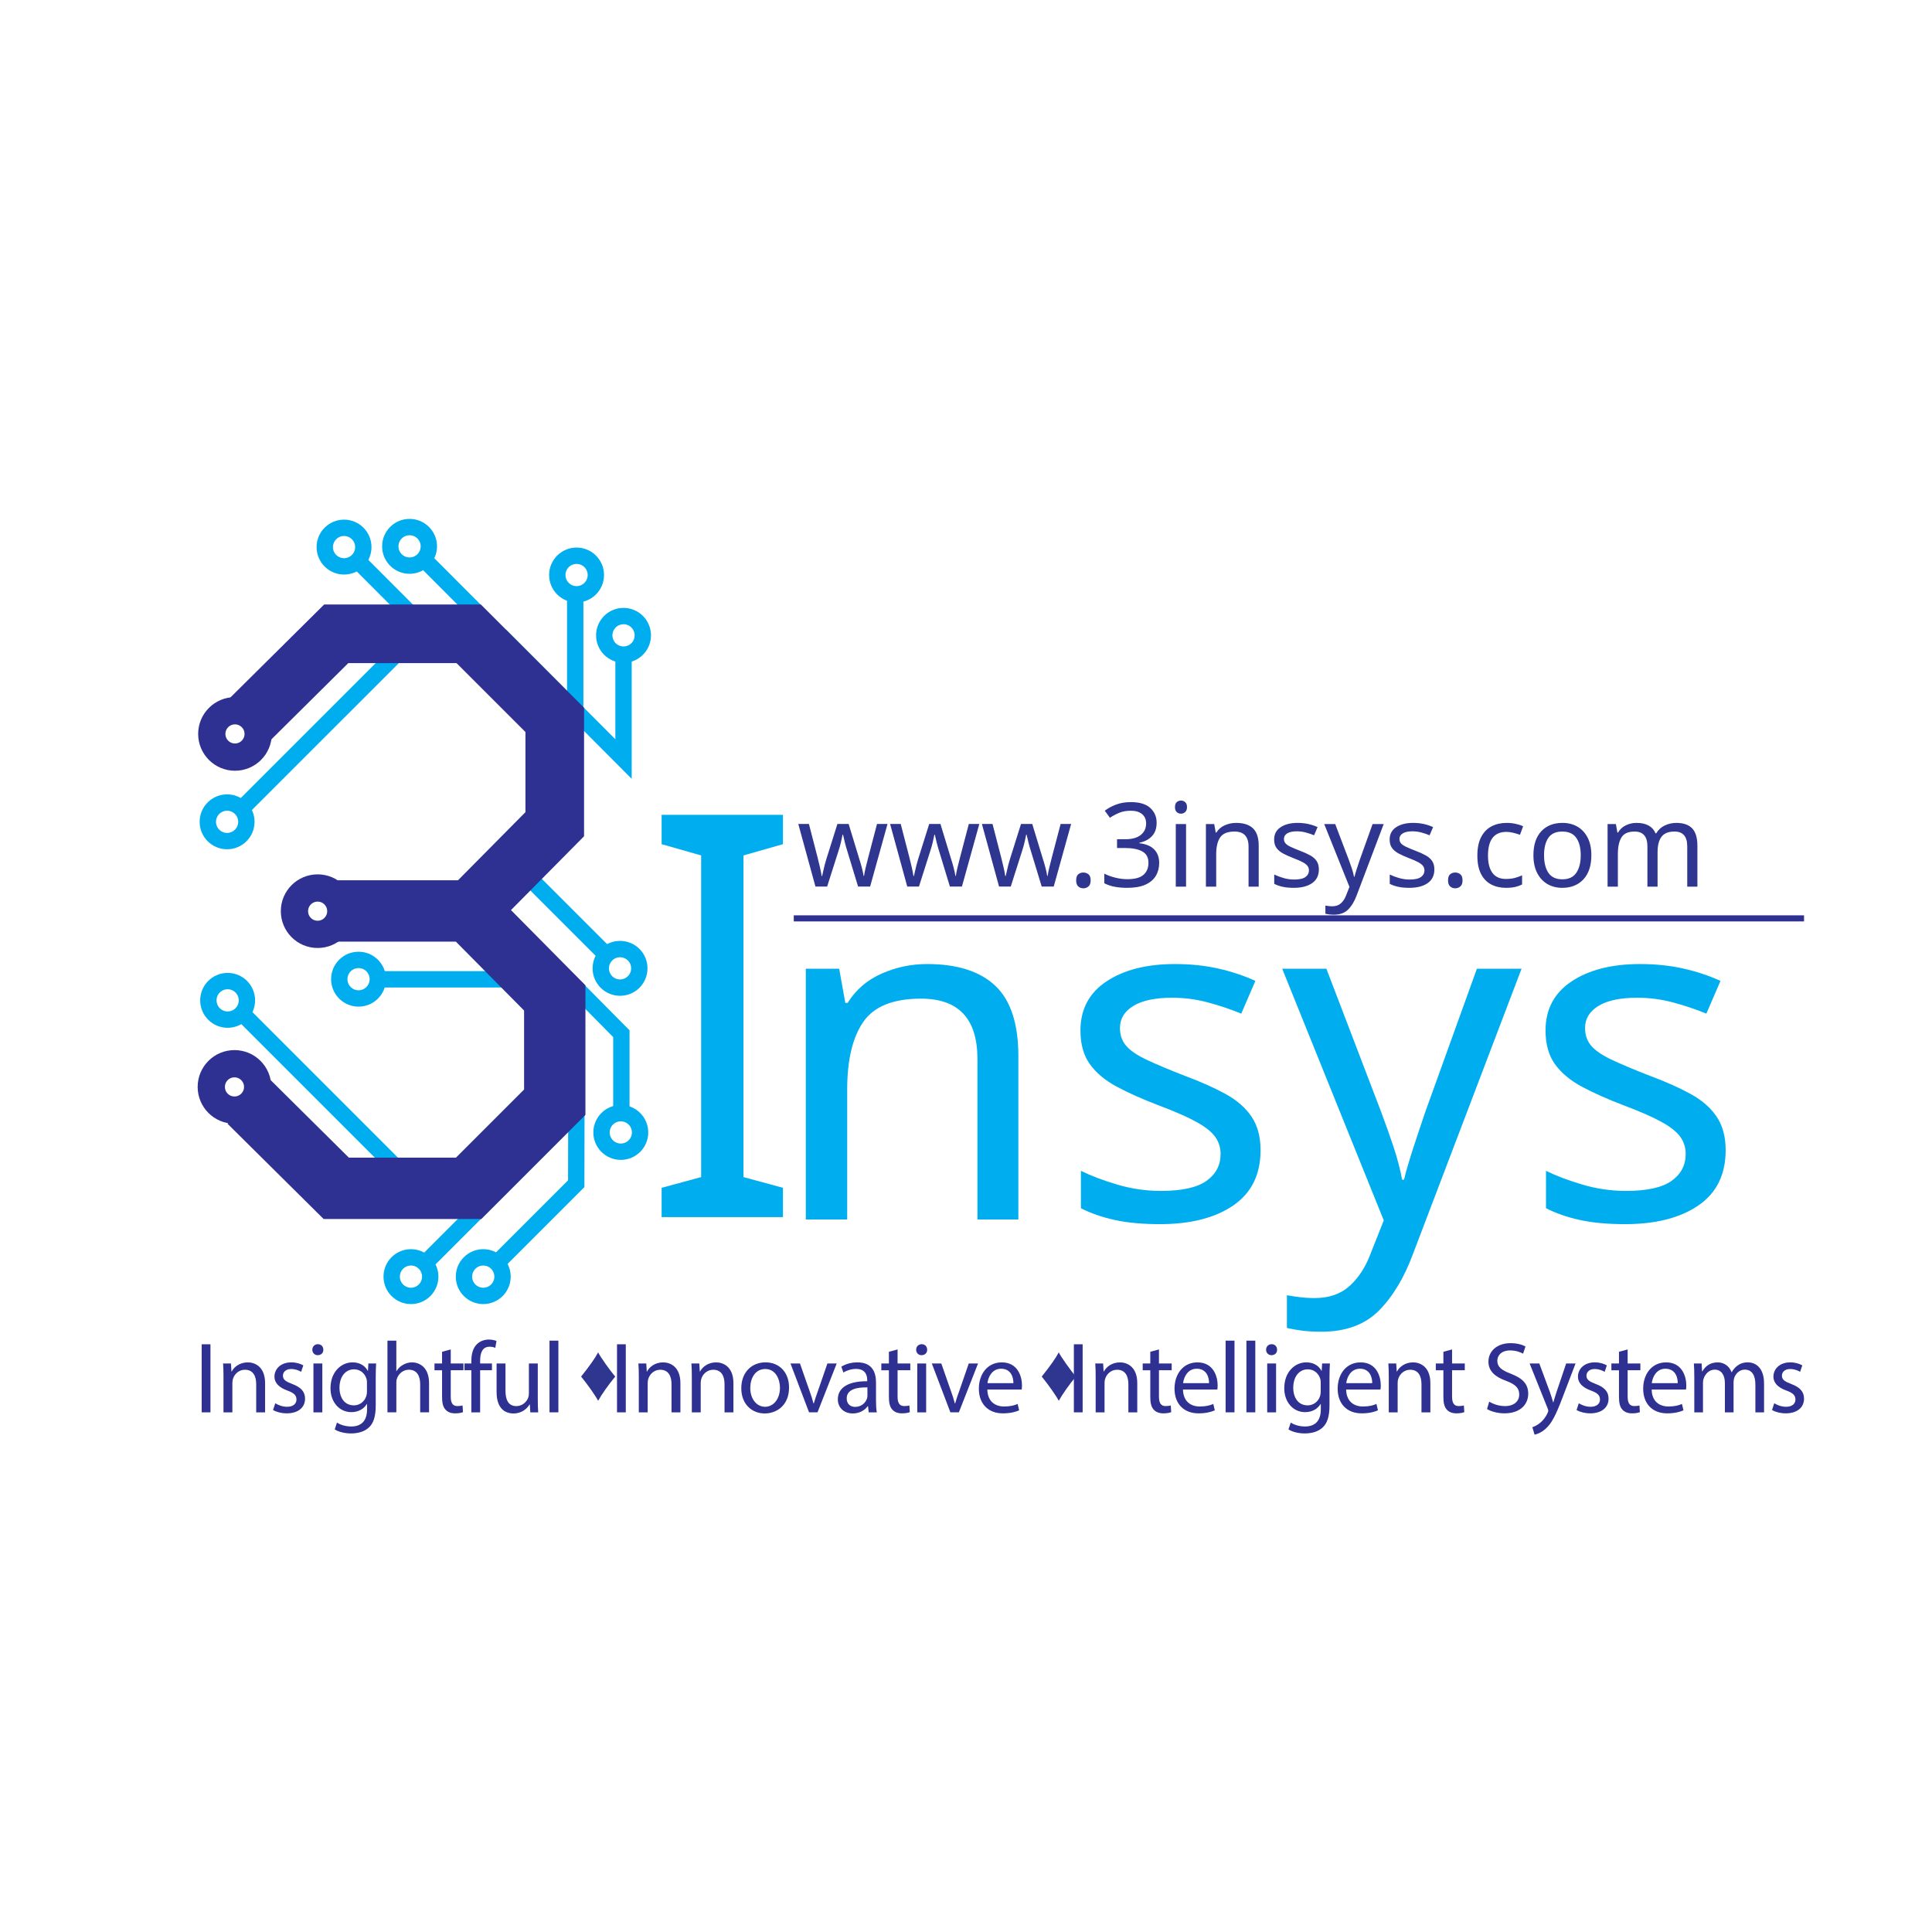
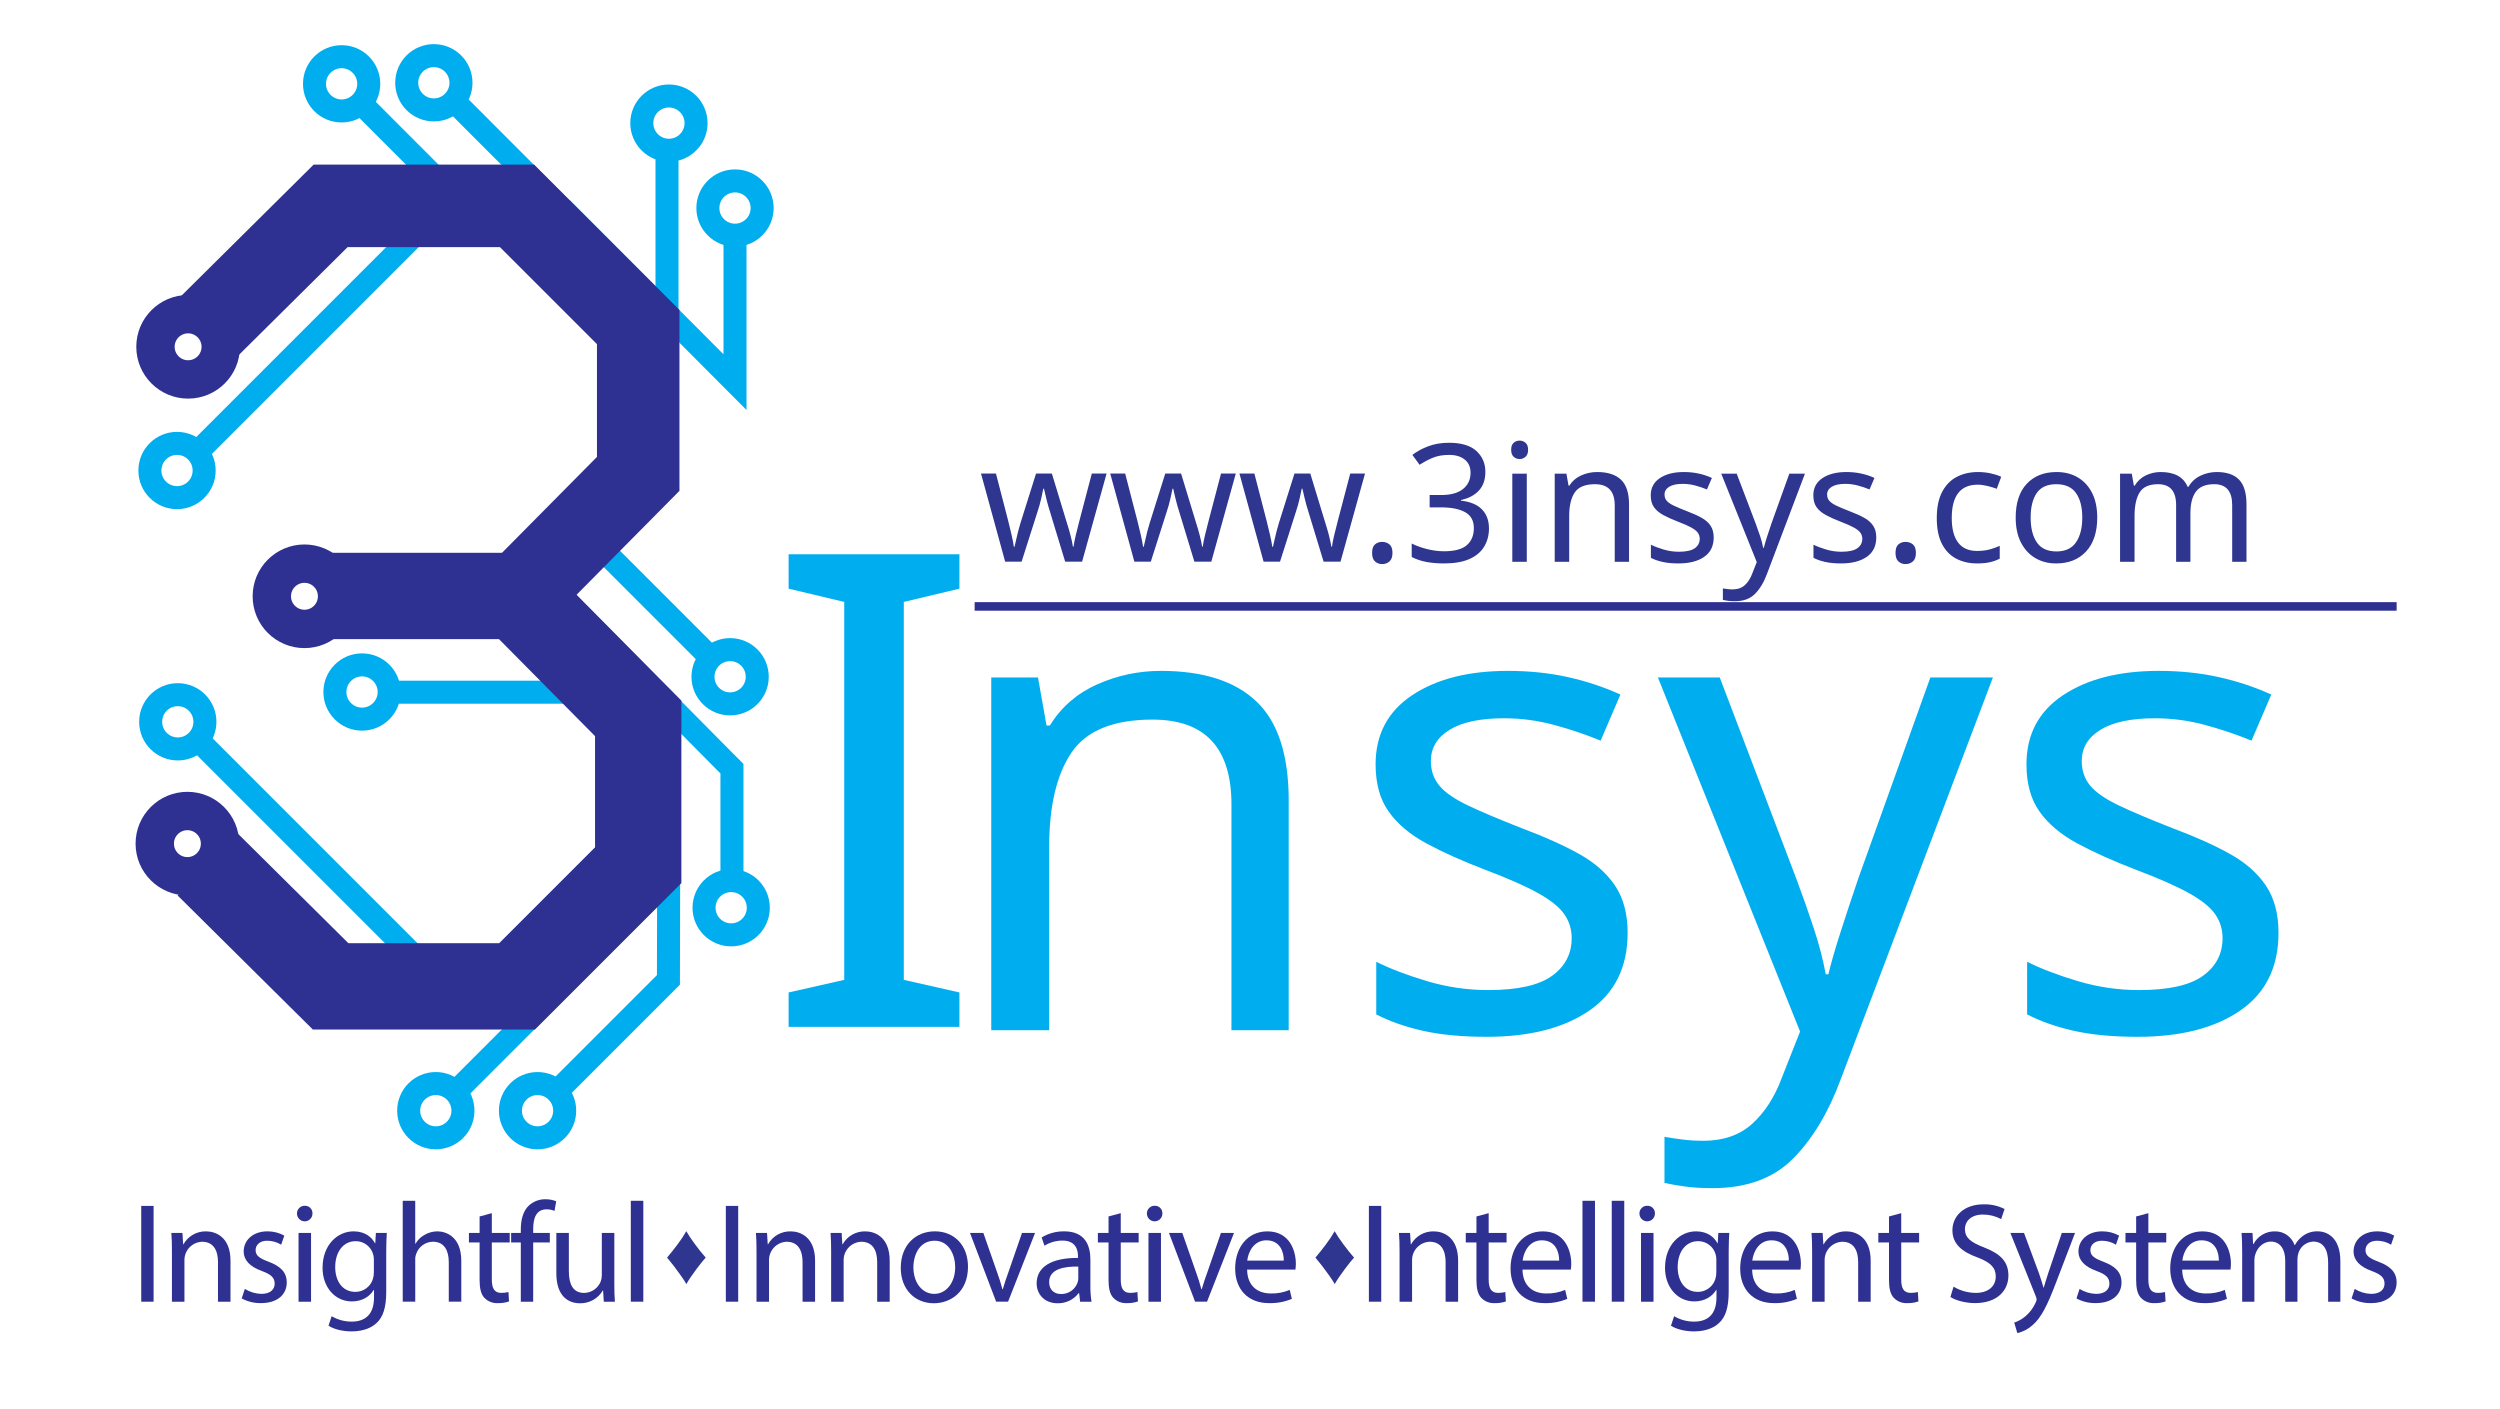
- <svg xmlns="http://www.w3.org/2000/svg" version="1.1" id="Layer_1" x="0px" y="0px" viewBox="0 0 1417.32 1417.32" style="enable-background:new 0 0 1417.32 1417.32;" xml:space="preserve">
-   <style type="text/css">
- 	.st0{fill:none;stroke:#2E3192;stroke-width:20;stroke-miterlimit:10;}
- 	.st1{fill:none;stroke:#00AEEF;stroke-width:12;stroke-miterlimit:10;}
- 	.st2{fill:none;stroke:#2E3192;stroke-width:43;stroke-miterlimit:10;}
- 	.st3{fill:none;stroke:#2E3192;stroke-width:45;stroke-miterlimit:10;}
- 	.st4{fill:none;}
- 	.st5{fill:#00AEEF;}
- 	.st6{font-family:'TruenoBd';}
- 	.st7{font-size:343.178px;}
- 	.st8{font-size:413.26px;}
- 	.st9{fill:#2E368F;}
- 	.st10{font-size:85.684px;}
- 	.st11{fill:#2E3192;}
- 	.st12{font-family:'ArialNarrow';}
- 	.st13{font-size:45.239px;}
- </style>
-   <circle class="st0" cx="172.38" cy="538.41" r="17.01" />
-   <circle class="st0" cx="172.01" cy="797.36" r="17.01" />
-   <circle class="st0" cx="233.02" cy="668.44" r="17.01" />
-   <circle class="st1" cx="263.03" cy="718.33" r="14.14" />
-   <circle class="st1" cx="454.87" cy="710.38" r="14.14" />
-   <circle class="st1" cx="455.42" cy="830.76" r="14.14" />
-   <circle class="st1" cx="457.42" cy="466.09" r="14.14" />
-   <circle class="st1" cx="422.98" cy="421.83" r="14.14" />
-   <circle class="st1" cx="252.39" cy="401.35" r="14.14" />
-   <circle class="st1" cx="300.46" cy="400.8" r="14.14" />
-   <circle class="st1" cx="301.48" cy="936.54" r="14.14" />
-   <circle class="st1" cx="354.51" cy="936.54" r="14.14" />
-   <line class="st1" x1="375.66" y1="631.4" x2="445.43" y2="701.17" />
-   <path class="st1" d="M350.81,652.27l101.11,102.11l3.91,3.91c0,0,0,32.8,0,59.77" />
-   <line class="st1" x1="421.98" y1="583.14" x2="421.98" y2="435.15" />
-   <polyline class="st1" points="457.42,475.19 457.42,556.83 366.95,466.09 " />
-   <path class="st1" d="M363.11,927.99c13.08-13.08,59.61-59.61,59.61-59.61l0.26-122.61" />
-   <circle class="st1" cx="166.6" cy="602.89" r="14.14" />
-   <line class="st1" x1="179.89" y1="590.66" x2="288.32" y2="482.23" />
-   <circle class="st1" cx="167" cy="733.86" r="14.14" />
-   <line class="st1" x1="180.3" y1="746.09" x2="305.96" y2="871.76" />
-   <line class="st1" x1="308.9" y1="929.68" x2="414.5" y2="824.08" />
-   <line class="st1" x1="368.58" y1="718.43" x2="276.34" y2="718.43" />
-   <path class="st1" d="M394.54,494.05c-38.72-38.77-80.34-80.45-80.34-80.45" />
-   <line class="st1" x1="301.15" y1="450.22" x2="258.56" y2="407.58" />
-   <polyline class="st2" points="246.38,668.44 343.8,668.44 406.97,604.64 406.97,528.12 343.8,464.95 246.67,464.95 182.74,528.33   " />
-   <polyline class="st3" points="246.38,668.28 343.8,668.28 406.97,732.07 406.97,808.59 343.8,871.76 246.67,871.76 182.74,808.38   " />
-   <rect x="561.82" y="639.96" class="st4" width="903.5" height="263.62" />
-   <text transform="matrix(1.0053 0 0 1 561.8149 894.5977)" class="st5 st6 st7">nsys</text>
-   <text transform="matrix(0.8348 0 0 1 471.5674 892.8594)" class="st5 st6 st8">I</text>
-   <rect x="142.34" y="1090.6" class="st4" width="939.06" height="235.91" />
-   <text transform="matrix(1 0 0 1 584.6846 650.46)" class="st9 st6 st10">www.3insys.com</text>
-   <g>
-     <path class="st11" d="M154.39,986.17v49.93h-6.44v-49.93H154.39z" />
-     <path class="st11" d="M163.95,1009.95c0-3.7-0.07-6.74-0.3-9.7h5.78l0.37,5.93h0.15c1.78-3.41,5.93-6.74,11.85-6.74   c4.96,0,12.67,2.96,12.67,15.26v21.41h-6.52v-20.67c0-5.78-2.15-10.59-8.3-10.59c-4.3,0-7.63,3.04-8.74,6.67   c-0.3,0.82-0.44,1.93-0.44,3.04v21.56h-6.52V1009.95z" />
-     <path class="st11" d="M201.94,1029.43c1.93,1.26,5.33,2.59,8.59,2.59c4.74,0,6.96-2.37,6.96-5.33c0-3.11-1.85-4.82-6.67-6.59   c-6.44-2.3-9.48-5.85-9.48-10.15c0-5.78,4.67-10.52,12.37-10.52c3.63,0,6.81,1.04,8.81,2.22l-1.63,4.74   c-1.41-0.89-4-2.07-7.33-2.07c-3.85,0-6,2.22-6,4.89c0,2.96,2.15,4.3,6.82,6.07c6.22,2.37,9.41,5.48,9.41,10.81   c0,6.3-4.89,10.74-13.41,10.74c-3.93,0-7.56-0.96-10.07-2.44L201.94,1029.43z" />
-     <path class="st11" d="M237.2,990.17c0.07,2.22-1.56,4-4.15,4c-2.3,0-3.93-1.78-3.93-4c0-2.3,1.7-4.07,4.07-4.07   C235.64,986.1,237.2,987.87,237.2,990.17z M229.94,1036.1v-35.85h6.52v35.85H229.94z" />
-     <path class="st11" d="M275.94,1000.24c-0.15,2.59-0.3,5.48-0.3,9.85v20.81c0,8.22-1.63,13.26-5.11,16.37   c-3.48,3.26-8.52,4.3-13.04,4.3c-4.3,0-9.04-1.04-11.93-2.96l1.63-4.96c2.37,1.48,6.07,2.82,10.52,2.82   c6.67,0,11.56-3.48,11.56-12.52v-4h-0.15c-2,3.33-5.85,6-11.41,6c-8.89,0-15.26-7.56-15.26-17.48c0-12.15,7.93-19.04,16.15-19.04   c6.22,0,9.63,3.26,11.19,6.22h0.15l0.3-5.41H275.94z M269.2,1014.39c0-1.11-0.07-2.08-0.37-2.96c-1.19-3.78-4.37-6.89-9.11-6.89   c-6.22,0-10.67,5.26-10.67,13.55c0,7.04,3.56,12.89,10.59,12.89c4,0,7.63-2.52,9.04-6.67c0.37-1.11,0.52-2.37,0.52-3.48V1014.39z" />
-     <path class="st11" d="M284.23,983.5h6.52v22.37h0.15c1.04-1.85,2.67-3.48,4.67-4.59c1.93-1.11,4.22-1.85,6.67-1.85   c4.81,0,12.52,2.96,12.52,15.33v21.33h-6.52v-20.59c0-5.78-2.15-10.67-8.3-10.67c-4.22,0-7.56,2.96-8.74,6.52   c-0.37,0.89-0.44,1.85-0.44,3.11v21.63h-6.52V983.5z" />
-     <path class="st11" d="M330.67,989.95v10.3h9.33v4.96h-9.33v19.33c0,4.44,1.26,6.96,4.89,6.96c1.7,0,2.96-0.22,3.78-0.44l0.3,4.89   c-1.26,0.52-3.26,0.89-5.78,0.89c-3.04,0-5.48-0.96-7.04-2.74c-1.85-1.92-2.52-5.11-2.52-9.33v-19.55h-5.56v-4.96h5.56v-8.59   L330.67,989.95z" />
-     <path class="st11" d="M345.78,1036.1v-30.89h-5.04v-4.96h5.04v-1.7c0-5.04,1.11-9.63,4.15-12.52c2.44-2.37,5.7-3.33,8.74-3.33   c2.3,0,4.3,0.52,5.56,1.04l-0.89,5.04c-0.96-0.44-2.3-0.82-4.15-0.82c-5.56,0-6.96,4.89-6.96,10.37v1.92h8.67v4.96h-8.67v30.89   H345.78z" />
-     <path class="st11" d="M394.52,1026.32c0,3.7,0.07,6.96,0.3,9.78h-5.78l-0.37-5.85h-0.15c-1.7,2.89-5.48,6.67-11.85,6.67   c-5.63,0-12.37-3.11-12.37-15.7v-20.96h6.52v19.85c0,6.81,2.07,11.41,8,11.41c4.37,0,7.41-3.04,8.59-5.93   c0.37-0.96,0.59-2.15,0.59-3.33v-22h6.52V1026.32z" />
-     <path class="st11" d="M403.11,983.5h6.52v52.59h-6.52V983.5z" />
-     <path class="st11" d="M459.08,986.17v49.93h-6.44v-49.93H459.08z" />
-     <path class="st11" d="M468.63,1009.95c0-3.7-0.07-6.74-0.3-9.7h5.78l0.37,5.93h0.15c1.78-3.41,5.93-6.74,11.85-6.74   c4.96,0,12.67,2.96,12.67,15.26v21.41h-6.52v-20.67c0-5.78-2.15-10.59-8.3-10.59c-4.3,0-7.63,3.04-8.74,6.67   c-0.3,0.82-0.44,1.93-0.44,3.04v21.56h-6.52V1009.95z" />
-     <path class="st11" d="M507.52,1009.95c0-3.7-0.07-6.74-0.3-9.7H513l0.37,5.93h0.15c1.78-3.41,5.92-6.74,11.85-6.74   c4.96,0,12.67,2.96,12.67,15.26v21.41h-6.52v-20.67c0-5.78-2.15-10.59-8.3-10.59c-4.3,0-7.63,3.04-8.74,6.67   c-0.3,0.82-0.44,1.93-0.44,3.04v21.56h-6.52V1009.95z" />
-     <path class="st11" d="M578.85,1017.87c0,13.26-9.19,19.04-17.85,19.04c-9.7,0-17.19-7.11-17.19-18.45c0-12,7.85-19.04,17.78-19.04   C571.89,999.43,578.85,1006.91,578.85,1017.87z M550.4,1018.24c0,7.85,4.52,13.78,10.89,13.78c6.22,0,10.89-5.85,10.89-13.93   c0-6.07-3.04-13.78-10.74-13.78C553.74,1004.32,550.4,1011.43,550.4,1018.24z" />
-     <path class="st11" d="M586.85,1000.24l7.04,20.15c1.19,3.26,2.15,6.22,2.89,9.19H597c0.82-2.96,1.85-5.93,3.04-9.19l6.96-20.15   h6.81l-14.07,35.85h-6.22l-13.63-35.85H586.85z" />
-     <path class="st11" d="M637.29,1036.1l-0.52-4.52h-0.22c-2,2.82-5.85,5.33-10.96,5.33c-7.26,0-10.96-5.11-10.96-10.3   c0-8.67,7.7-13.41,21.56-13.33v-0.74c0-2.96-0.82-8.3-8.15-8.3c-3.33,0-6.81,1.04-9.33,2.67l-1.48-4.3   c2.96-1.93,7.26-3.18,11.78-3.18c10.96,0,13.63,7.48,13.63,14.67v13.41c0,3.11,0.15,6.15,0.59,8.59H637.29z M636.33,1017.8   c-7.11-0.15-15.18,1.11-15.18,8.07c0,4.22,2.81,6.22,6.15,6.22c4.67,0,7.63-2.96,8.67-6c0.22-0.67,0.37-1.41,0.37-2.07V1017.8z" />
-     <path class="st11" d="M658.47,989.95v10.3h9.33v4.96h-9.33v19.33c0,4.44,1.26,6.96,4.89,6.96c1.7,0,2.96-0.22,3.78-0.44l0.3,4.89   c-1.26,0.52-3.26,0.89-5.78,0.89c-3.04,0-5.48-0.96-7.04-2.74c-1.85-1.92-2.52-5.11-2.52-9.33v-19.55h-5.56v-4.96h5.56v-8.59   L658.47,989.95z" />
-     <path class="st11" d="M680.17,990.17c0.07,2.22-1.55,4-4.15,4c-2.3,0-3.93-1.78-3.93-4c0-2.3,1.7-4.07,4.07-4.07   C678.62,986.1,680.17,987.87,680.17,990.17z M672.91,1036.1v-35.85h6.52v35.85H672.91z" />
-     <path class="st11" d="M690.54,1000.24l7.04,20.15c1.19,3.26,2.15,6.22,2.89,9.19h0.22c0.82-2.96,1.85-5.93,3.04-9.19l6.96-20.15   h6.81l-14.07,35.85h-6.22l-13.63-35.85H690.54z" />
-     <path class="st11" d="M724.32,1019.36c0.15,8.82,5.78,12.44,12.3,12.44c4.67,0,7.48-0.82,9.92-1.85l1.11,4.67   c-2.3,1.04-6.22,2.22-11.93,2.22c-11.04,0-17.63-7.26-17.63-18.07c0-10.82,6.37-19.33,16.82-19.33c11.7,0,14.82,10.3,14.82,16.89   c0,1.33-0.15,2.37-0.22,3.04H724.32z M743.43,1014.69c0.07-4.15-1.7-10.59-9.04-10.59c-6.59,0-9.48,6.07-10,10.59H743.43z" />
-     <g>
-       <path class="st11" d="M794.23,986.17v49.93h-6.44v-49.93H794.23z" />
-       <path class="st11" d="M803.78,1009.95c0-3.7-0.07-6.74-0.3-9.7h5.78l0.37,5.93h0.15c1.78-3.41,5.92-6.74,11.85-6.74    c4.96,0,12.67,2.96,12.67,15.26v21.41h-6.52v-20.67c0-5.78-2.15-10.59-8.3-10.59c-4.3,0-7.63,3.04-8.74,6.67    c-0.3,0.82-0.44,1.93-0.44,3.04v21.56h-6.52V1009.95z" />
-       <path class="st11" d="M850.22,989.95v10.3h9.33v4.96h-9.33v19.33c0,4.44,1.26,6.96,4.89,6.96c1.7,0,2.96-0.22,3.78-0.44l0.3,4.89    c-1.26,0.52-3.26,0.89-5.78,0.89c-3.04,0-5.48-0.96-7.04-2.74c-1.85-1.92-2.52-5.11-2.52-9.33v-19.55h-5.56v-4.96h5.56v-8.59    L850.22,989.95z" />
-       <path class="st11" d="M867.85,1019.36c0.15,8.82,5.78,12.44,12.3,12.44c4.67,0,7.48-0.82,9.93-1.85l1.11,4.67    c-2.3,1.04-6.22,2.22-11.93,2.22c-11.04,0-17.63-7.26-17.63-18.07c0-10.82,6.37-19.33,16.82-19.33c11.7,0,14.82,10.3,14.82,16.89    c0,1.33-0.15,2.37-0.22,3.04H867.85z M886.96,1014.69c0.07-4.15-1.7-10.59-9.04-10.59c-6.59,0-9.48,6.07-10,10.59H886.96z" />
-       <path class="st11" d="M899.11,983.5h6.52v52.59h-6.52V983.5z" />
-       <path class="st11" d="M914.37,983.5h6.52v52.59h-6.52V983.5z" />
-       <path class="st11" d="M936.88,990.17c0.07,2.22-1.55,4-4.15,4c-2.3,0-3.93-1.78-3.93-4c0-2.3,1.7-4.07,4.07-4.07    C935.33,986.1,936.88,987.87,936.88,990.17z M929.62,1036.1v-35.85h6.52v35.85H929.62z" />
-       <path class="st11" d="M975.62,1000.24c-0.15,2.59-0.3,5.48-0.3,9.85v20.81c0,8.22-1.63,13.26-5.11,16.37    c-3.48,3.26-8.52,4.3-13.04,4.3c-4.3,0-9.04-1.04-11.93-2.96l1.63-4.96c2.37,1.48,6.08,2.82,10.52,2.82    c6.67,0,11.56-3.48,11.56-12.52v-4h-0.15c-2,3.33-5.85,6-11.41,6c-8.89,0-15.26-7.56-15.26-17.48c0-12.15,7.93-19.04,16.15-19.04    c6.22,0,9.63,3.26,11.18,6.22h0.15l0.3-5.41H975.62z M968.88,1014.39c0-1.11-0.07-2.08-0.37-2.96c-1.19-3.78-4.37-6.89-9.11-6.89    c-6.22,0-10.67,5.26-10.67,13.55c0,7.04,3.56,12.89,10.59,12.89c4,0,7.63-2.52,9.04-6.67c0.37-1.11,0.52-2.37,0.52-3.48V1014.39z" />
-       <path class="st11" d="M987.54,1019.36c0.15,8.82,5.78,12.44,12.3,12.44c4.67,0,7.48-0.82,9.92-1.85l1.11,4.67    c-2.3,1.04-6.22,2.22-11.93,2.22c-11.04,0-17.63-7.26-17.63-18.07c0-10.82,6.37-19.33,16.82-19.33c11.7,0,14.82,10.3,14.82,16.89    c0,1.33-0.15,2.37-0.22,3.04H987.54z M1006.66,1014.69c0.07-4.15-1.7-10.59-9.04-10.59c-6.59,0-9.48,6.07-10,10.59H1006.66z" />
-       <path class="st11" d="M1018.8,1009.95c0-3.7-0.07-6.74-0.3-9.7h5.78l0.37,5.93h0.15c1.78-3.41,5.92-6.74,11.85-6.74    c4.96,0,12.67,2.96,12.67,15.26v21.41h-6.52v-20.67c0-5.78-2.15-10.59-8.3-10.59c-4.3,0-7.63,3.04-8.74,6.67    c-0.3,0.82-0.44,1.93-0.44,3.04v21.56h-6.52V1009.95z" />
-       <path class="st11" d="M1065.24,989.95v10.3h9.33v4.96h-9.33v19.33c0,4.44,1.26,6.96,4.89,6.96c1.7,0,2.96-0.22,3.78-0.44l0.3,4.89    c-1.26,0.52-3.26,0.89-5.78,0.89c-3.04,0-5.48-0.96-7.04-2.74c-1.85-1.92-2.52-5.11-2.52-9.33v-19.55h-5.56v-4.96h5.56v-8.59    L1065.24,989.95z" />
-       <path class="st11" d="M1092.5,1028.25c2.89,1.78,7.11,3.26,11.56,3.26c6.59,0,10.45-3.48,10.45-8.52c0-4.67-2.67-7.33-9.41-9.93    c-8.15-2.89-13.18-7.11-13.18-14.15c0-7.78,6.44-13.56,16.15-13.56c5.11,0,8.82,1.19,11.04,2.44l-1.78,5.26    c-1.63-0.89-4.96-2.37-9.48-2.37c-6.81,0-9.41,4.07-9.41,7.48c0,4.67,3.04,6.96,9.93,9.63c8.44,3.26,12.74,7.33,12.74,14.67    c0,7.7-5.7,14.37-17.48,14.37c-4.82,0-10.08-1.41-12.74-3.18L1092.5,1028.25z" />
-       <path class="st11" d="M1129.24,1000.24l7.85,21.19c0.82,2.37,1.7,5.19,2.3,7.33h0.15c0.67-2.15,1.41-4.89,2.3-7.48l7.11-21.04    h6.89l-9.78,25.56c-4.67,12.3-7.85,18.59-12.3,22.45c-3.18,2.81-6.37,3.93-8,4.22l-1.63-5.48c1.63-0.52,3.78-1.56,5.7-3.18    c1.78-1.41,4-3.93,5.48-7.26c0.3-0.67,0.52-1.19,0.52-1.56c0-0.37-0.15-0.89-0.44-1.7l-13.26-33.04H1129.24z" />
-       <path class="st11" d="M1158.2,1029.43c1.92,1.26,5.33,2.59,8.59,2.59c4.74,0,6.96-2.37,6.96-5.33c0-3.11-1.85-4.82-6.67-6.59    c-6.44-2.3-9.48-5.85-9.48-10.15c0-5.78,4.67-10.52,12.37-10.52c3.63,0,6.82,1.04,8.82,2.22l-1.63,4.74    c-1.41-0.89-4-2.07-7.33-2.07c-3.85,0-6,2.22-6,4.89c0,2.96,2.15,4.3,6.81,6.07c6.22,2.37,9.41,5.48,9.41,10.81    c0,6.3-4.89,10.74-13.41,10.74c-3.93,0-7.56-0.96-10.07-2.44L1158.2,1029.43z" />
-       <path class="st11" d="M1194.05,989.95v10.3h9.33v4.96h-9.33v19.33c0,4.44,1.26,6.96,4.89,6.96c1.7,0,2.96-0.22,3.78-0.44l0.3,4.89    c-1.26,0.52-3.26,0.89-5.78,0.89c-3.04,0-5.48-0.96-7.04-2.74c-1.85-1.92-2.52-5.11-2.52-9.33v-19.55h-5.56v-4.96h5.56v-8.59    L1194.05,989.95z" />
-       <path class="st11" d="M1211.67,1019.36c0.15,8.82,5.78,12.44,12.3,12.44c4.67,0,7.48-0.82,9.92-1.85l1.11,4.67    c-2.3,1.04-6.22,2.22-11.93,2.22c-11.04,0-17.63-7.26-17.63-18.07c0-10.82,6.37-19.33,16.82-19.33c11.7,0,14.82,10.3,14.82,16.89    c0,1.33-0.15,2.37-0.22,3.04H1211.67z M1230.79,1014.69c0.07-4.15-1.7-10.59-9.04-10.59c-6.59,0-9.48,6.07-10,10.59H1230.79z" />
-       <path class="st11" d="M1242.93,1009.95c0-3.7-0.07-6.74-0.3-9.7h5.7l0.3,5.78h0.22c2-3.41,5.33-6.59,11.26-6.59    c4.89,0,8.59,2.96,10.15,7.18h0.15c1.11-2,2.52-3.56,4-4.67c2.15-1.63,4.52-2.52,7.93-2.52c4.74,0,11.78,3.11,11.78,15.56v21.11    h-6.37v-20.3c0-6.89-2.52-11.04-7.78-11.04c-3.7,0-6.59,2.74-7.7,5.93c-0.3,0.89-0.52,2.07-0.52,3.26v22.15h-6.37v-21.48    c0-5.7-2.52-9.85-7.48-9.85c-4.07,0-7.04,3.26-8.07,6.52c-0.37,0.96-0.52,2.07-0.52,3.18v21.63h-6.37V1009.95z" />
-       <path class="st11" d="M1301.59,1029.43c1.92,1.26,5.33,2.59,8.59,2.59c4.74,0,6.96-2.37,6.96-5.33c0-3.11-1.85-4.82-6.67-6.59    c-6.44-2.3-9.48-5.85-9.48-10.15c0-5.78,4.67-10.52,12.37-10.52c3.63,0,6.82,1.04,8.82,2.22l-1.63,4.74    c-1.41-0.89-4-2.07-7.33-2.07c-3.85,0-6,2.22-6,4.89c0,2.96,2.15,4.3,6.81,6.07c6.22,2.37,9.41,5.48,9.41,10.81    c0,6.3-4.89,10.74-13.41,10.74c-3.93,0-7.56-0.96-10.07-2.44L1301.59,1029.43z" />
+ <svg xmlns="http://www.w3.org/2000/svg" width="1302.98" height="733.85" viewBox="0 0 1302.98 733.85">
+   <defs>
+     <clipPath id="clip-path">
+       <rect x="-68" y="-23" width="1302.98" height="733.85" fill="none" />
+     </clipPath>
+   </defs>
+   <g id="Group_3" data-name="Group 3" transform="translate(-63 -335)">
+     <g id="Scroll_Group_1" data-name="Scroll Group 1" transform="translate(131 358)" clip-path="url(#clip-path)" style="isolation: isolate">
+       <g id="logo" transform="translate(-142.34 -380.66)">
+         <circle id="Ellipse_1" data-name="Ellipse 1" cx="17.01" cy="17.01" r="17.01" transform="translate(155.37 521.4)" fill="none" stroke="#2e3192" stroke-miterlimit="10" stroke-width="20" />
+         <circle id="Ellipse_2" data-name="Ellipse 2" cx="17.01" cy="17.01" r="17.01" transform="translate(155 780.35)" fill="none" stroke="#2e3192" stroke-miterlimit="10" stroke-width="20" />
+         <circle id="Ellipse_3" data-name="Ellipse 3" cx="17.01" cy="17.01" r="17.01" transform="translate(216.01 651.43)" fill="none" stroke="#2e3192" stroke-miterlimit="10" stroke-width="20" />
+         <circle id="Ellipse_4" data-name="Ellipse 4" cx="14.14" cy="14.14" r="14.14" transform="translate(248.89 704.19)" fill="none" stroke="#00aeef" stroke-miterlimit="10" stroke-width="12" />
+         <circle id="Ellipse_5" data-name="Ellipse 5" cx="14.14" cy="14.14" r="14.14" transform="translate(440.73 696.24)" fill="none" stroke="#00aeef" stroke-miterlimit="10" stroke-width="12" />
+         <circle id="Ellipse_6" data-name="Ellipse 6" cx="14.14" cy="14.14" r="14.14" transform="translate(441.28 816.62)" fill="none" stroke="#00aeef" stroke-miterlimit="10" stroke-width="12" />
+         <circle id="Ellipse_7" data-name="Ellipse 7" cx="14.14" cy="14.14" r="14.14" transform="translate(443.28 451.95)" fill="none" stroke="#00aeef" stroke-miterlimit="10" stroke-width="12" />
+         <circle id="Ellipse_8" data-name="Ellipse 8" cx="14.14" cy="14.14" r="14.14" transform="translate(408.84 407.69)" fill="none" stroke="#00aeef" stroke-miterlimit="10" stroke-width="12" />
+         <circle id="Ellipse_9" data-name="Ellipse 9" cx="14.14" cy="14.14" r="14.14" transform="translate(238.25 387.21)" fill="none" stroke="#00aeef" stroke-miterlimit="10" stroke-width="12" />
+         <circle id="Ellipse_10" data-name="Ellipse 10" cx="14.14" cy="14.14" r="14.14" transform="translate(286.32 386.66)" fill="none" stroke="#00aeef" stroke-miterlimit="10" stroke-width="12" />
+         <circle id="Ellipse_11" data-name="Ellipse 11" cx="14.14" cy="14.14" r="14.14" transform="translate(287.34 922.4)" fill="none" stroke="#00aeef" stroke-miterlimit="10" stroke-width="12" />
+         <circle id="Ellipse_12" data-name="Ellipse 12" cx="14.14" cy="14.14" r="14.14" transform="translate(340.37 922.4)" fill="none" stroke="#00aeef" stroke-miterlimit="10" stroke-width="12" />
+         <line id="Line_1" data-name="Line 1" x2="69.77" y2="69.77" transform="translate(375.66 631.4)" fill="none" stroke="#00aeef" stroke-miterlimit="10" stroke-width="12" />
+         <path id="Path_1" data-name="Path 1" d="M350.81,652.27,451.92,754.38l3.91,3.91v59.77" fill="none" stroke="#00aeef" stroke-miterlimit="10" stroke-width="12" />
+         <line id="Line_2" data-name="Line 2" y1="147.99" transform="translate(421.98 435.15)" fill="none" stroke="#00aeef" stroke-miterlimit="10" stroke-width="12" />
+         <path id="Path_2" data-name="Path 2" d="M457.42,475.19v81.64l-90.47-90.74" fill="none" stroke="#00aeef" stroke-miterlimit="10" stroke-width="12" />
+         <path id="Path_3" data-name="Path 3" d="M363.11,927.99l59.61-59.61.26-122.61" fill="none" stroke="#00aeef" stroke-miterlimit="10" stroke-width="12" />
+         <circle id="Ellipse_13" data-name="Ellipse 13" cx="14.14" cy="14.14" r="14.14" transform="translate(152.46 588.75)" fill="none" stroke="#00aeef" stroke-miterlimit="10" stroke-width="12" />
+         <line id="Line_3" data-name="Line 3" y1="108.43" x2="108.43" transform="translate(179.89 482.23)" fill="none" stroke="#00aeef" stroke-miterlimit="10" stroke-width="12" />
+         <circle id="Ellipse_14" data-name="Ellipse 14" cx="14.14" cy="14.14" r="14.14" transform="translate(152.86 719.72)" fill="none" stroke="#00aeef" stroke-miterlimit="10" stroke-width="12" />
+         <line id="Line_4" data-name="Line 4" x2="125.66" y2="125.67" transform="translate(180.3 746.09)" fill="none" stroke="#00aeef" stroke-miterlimit="10" stroke-width="12" />
+         <line id="Line_5" data-name="Line 5" y1="105.6" x2="105.6" transform="translate(308.9 824.08)" fill="none" stroke="#00aeef" stroke-miterlimit="10" stroke-width="12" />
+         <line id="Line_6" data-name="Line 6" x1="92.24" transform="translate(276.34 718.43)" fill="none" stroke="#00aeef" stroke-miterlimit="10" stroke-width="12" />
+         <path id="Path_4" data-name="Path 4" d="M394.54,494.05c-38.72-38.77-80.34-80.45-80.34-80.45" fill="none" stroke="#00aeef" stroke-miterlimit="10" stroke-width="12" />
+         <line id="Line_7" data-name="Line 7" x1="42.59" y1="42.64" transform="translate(258.56 407.58)" fill="none" stroke="#00aeef" stroke-miterlimit="10" stroke-width="12" />
+         <path id="Path_5" data-name="Path 5" d="M246.38,668.44H343.8l63.17-63.8V528.12L343.8,464.95H246.67l-63.93,63.38" fill="none" stroke="#2e3192" stroke-miterlimit="10" stroke-width="43" />
+         <path id="Path_6" data-name="Path 6" d="M246.38,668.28H343.8l63.17,63.79v76.52L343.8,871.76H246.67l-63.93-63.38" fill="none" stroke="#2e3192" stroke-miterlimit="10" stroke-width="45" />
+         <rect id="Rectangle_1" data-name="Rectangle 1" width="903.5" height="263.62" transform="translate(561.82 639.96)" fill="none" />
+         <text id="nsys" transform="translate(561.815 894.598)" fill="#00aeef" font-size="343" font-family="SegoeUI, Segoe UI">
+           <tspan x="0" y="0">nsys</tspan>
+         </text>
+         <text id="I" transform="translate(471.567 892.859)" fill="#00aeef" font-size="345" font-family="SegoeUI, Segoe UI">
+           <tspan x="0" y="0">I</tspan>
+         </text>
+         <rect id="Rectangle_2" data-name="Rectangle 2" width="939.06" height="235.91" transform="translate(142.34 1090.6)" fill="none" />
+         <text id="www.3insys.com" transform="translate(584.685 650.46)" fill="#2e368f" font-size="85.68" font-family="SegoeUI, Segoe UI">
+           <tspan x="0" y="0">www.3insys.com</tspan>
+         </text>
+         <g id="Group_2" data-name="Group 2">
+           <path id="Path_7" data-name="Path 7" d="M154.39,986.17v49.93h-6.44V986.17Z" fill="#2e3192" />
+           <path id="Path_8" data-name="Path 8" d="M163.95,1009.95c0-3.7-.07-6.74-.3-9.7h5.78l.37,5.93h.15a13.185,13.185,0,0,1,11.85-6.74c4.96,0,12.67,2.96,12.67,15.26v21.41h-6.52v-20.67c0-5.78-2.15-10.59-8.3-10.59a9.547,9.547,0,0,0-9.18,9.71v21.56h-6.52v-26.17Z" fill="#2e3192" />
+           <path id="Path_9" data-name="Path 9" d="M201.94,1029.43a17.076,17.076,0,0,0,8.59,2.59c4.74,0,6.96-2.37,6.96-5.33,0-3.11-1.85-4.82-6.67-6.59-6.44-2.3-9.48-5.85-9.48-10.15,0-5.78,4.67-10.52,12.37-10.52a17.93,17.93,0,0,1,8.81,2.22l-1.63,4.74a13.951,13.951,0,0,0-7.33-2.07c-3.85,0-6,2.22-6,4.89,0,2.96,2.15,4.3,6.82,6.07,6.22,2.37,9.41,5.48,9.41,10.81,0,6.3-4.89,10.74-13.41,10.74a20.41,20.41,0,0,1-10.07-2.44Z" fill="#2e3192" />
+           <path id="Path_10" data-name="Path 10" d="M237.2,990.17a4.04,4.04,0,0,1-8.08,0,3.963,3.963,0,0,1,4.07-4.07A3.869,3.869,0,0,1,237.2,990.17Zm-7.26,45.93v-35.85h6.52v35.85Z" fill="#2e3192" />
+           <path id="Path_11" data-name="Path 11" d="M275.94,1000.24c-.15,2.59-.3,5.48-.3,9.85v20.81c0,8.22-1.63,13.26-5.11,16.37-3.48,3.26-8.52,4.3-13.04,4.3-4.3,0-9.04-1.04-11.93-2.96l1.63-4.96a20.218,20.218,0,0,0,10.52,2.82c6.67,0,11.56-3.48,11.56-12.52v-4h-.15c-2,3.33-5.85,6-11.41,6-8.89,0-15.26-7.56-15.26-17.48,0-12.15,7.93-19.04,16.15-19.04,6.22,0,9.63,3.26,11.19,6.22h.15l.3-5.41h5.7Zm-6.74,14.15a9.134,9.134,0,0,0-.37-2.96,9.392,9.392,0,0,0-9.11-6.89c-6.22,0-10.67,5.26-10.67,13.55,0,7.04,3.56,12.89,10.59,12.89a9.536,9.536,0,0,0,9.04-6.67,11.345,11.345,0,0,0,.52-3.48v-6.44Z" fill="#2e3192" />
+           <path id="Path_12" data-name="Path 12" d="M284.23,983.5h6.52v22.37h.15a12.125,12.125,0,0,1,4.67-4.59,13.434,13.434,0,0,1,6.67-1.85c4.81,0,12.52,2.96,12.52,15.33v21.33h-6.52V1015.5c0-5.78-2.15-10.67-8.3-10.67a9.357,9.357,0,0,0-8.74,6.52,7.9,7.9,0,0,0-.44,3.11v21.63h-6.52V983.5Z" fill="#2e3192" />
+           <path id="Path_13" data-name="Path 13" d="M330.67,989.95v10.3H340v4.96h-9.33v19.33c0,4.44,1.26,6.96,4.89,6.96a14.716,14.716,0,0,0,3.78-.44l.3,4.89a15.931,15.931,0,0,1-5.78.89,9.034,9.034,0,0,1-7.04-2.74c-1.85-1.92-2.52-5.11-2.52-9.33v-19.55h-5.56v-4.96h5.56v-8.59Z" fill="#2e3192" />
+           <path id="Path_14" data-name="Path 14" d="M345.78,1036.1v-30.89h-5.04v-4.96h5.04v-1.7c0-5.04,1.11-9.63,4.15-12.52a12.457,12.457,0,0,1,8.74-3.33,15.092,15.092,0,0,1,5.56,1.04l-.89,5.04a9.8,9.8,0,0,0-4.15-.82c-5.56,0-6.96,4.89-6.96,10.37v1.92h8.67v4.96h-8.67v30.89h-6.45Z" fill="#2e3192" />
+           <path id="Path_15" data-name="Path 15" d="M394.52,1026.32c0,3.7.07,6.96.3,9.78h-5.78l-.37-5.85h-.15a13.481,13.481,0,0,1-11.85,6.67c-5.63,0-12.37-3.11-12.37-15.7v-20.96h6.52v19.85c0,6.81,2.07,11.41,8,11.41a9.416,9.416,0,0,0,8.59-5.93,9.532,9.532,0,0,0,.59-3.33v-22h6.52v26.06Z" fill="#2e3192" />
+           <path id="Path_16" data-name="Path 16" d="M403.11,983.5h6.52v52.59h-6.52Z" fill="#2e3192" />
+           <path id="Path_17" data-name="Path 17" d="M459.08,986.17v49.93h-6.44V986.17Z" fill="#2e3192" />
+           <path id="Path_18" data-name="Path 18" d="M468.63,1009.95c0-3.7-.07-6.74-.3-9.7h5.78l.37,5.93h.15a13.185,13.185,0,0,1,11.85-6.74c4.96,0,12.67,2.96,12.67,15.26v21.41h-6.52v-20.67c0-5.78-2.15-10.59-8.3-10.59a9.547,9.547,0,0,0-9.18,9.71v21.56h-6.52v-26.17Z" fill="#2e3192" />
+           <path id="Path_19" data-name="Path 19" d="M507.52,1009.95c0-3.7-.07-6.74-.3-9.7H513l.37,5.93h.15a13.173,13.173,0,0,1,11.85-6.74c4.96,0,12.67,2.96,12.67,15.26v21.41h-6.52v-20.67c0-5.78-2.15-10.59-8.3-10.59a9.547,9.547,0,0,0-9.18,9.71v21.56h-6.52Z" fill="#2e3192" />
+           <path id="Path_20" data-name="Path 20" d="M578.85,1017.87c0,13.26-9.19,19.04-17.85,19.04-9.7,0-17.19-7.11-17.19-18.45,0-12,7.85-19.04,17.78-19.04C571.89,999.43,578.85,1006.91,578.85,1017.87Zm-28.45.37c0,7.85,4.52,13.78,10.89,13.78,6.22,0,10.89-5.85,10.89-13.93,0-6.07-3.04-13.78-10.74-13.78S550.4,1011.43,550.4,1018.24Z" fill="#2e3192" />
+           <path id="Path_21" data-name="Path 21" d="M586.85,1000.24l7.04,20.15a90.354,90.354,0,0,1,2.89,9.19H597c.82-2.96,1.85-5.93,3.04-9.19l6.96-20.15h6.81l-14.07,35.85h-6.22l-13.63-35.85Z" fill="#2e3192" />
+           <path id="Path_22" data-name="Path 22" d="M637.29,1036.1l-.52-4.52h-.22a13.333,13.333,0,0,1-10.96,5.33c-7.26,0-10.96-5.11-10.96-10.3,0-8.67,7.7-13.41,21.56-13.33v-.74c0-2.96-.82-8.3-8.15-8.3a17.863,17.863,0,0,0-9.33,2.67l-1.48-4.3a22.209,22.209,0,0,1,11.78-3.18c10.96,0,13.63,7.48,13.63,14.67v13.41a50.9,50.9,0,0,0,.59,8.59h-5.94Zm-.96-18.3c-7.11-.15-15.18,1.11-15.18,8.07,0,4.22,2.81,6.22,6.15,6.22a8.92,8.92,0,0,0,8.67-6,6.9,6.9,0,0,0,.37-2.07v-6.22Z" fill="#2e3192" />
+           <path id="Path_23" data-name="Path 23" d="M658.47,989.95v10.3h9.33v4.96h-9.33v19.33c0,4.44,1.26,6.96,4.89,6.96a14.717,14.717,0,0,0,3.78-.44l.3,4.89a15.931,15.931,0,0,1-5.78.89,9.034,9.034,0,0,1-7.04-2.74c-1.85-1.92-2.52-5.11-2.52-9.33v-19.55h-5.56v-4.96h5.56v-8.59Z" fill="#2e3192" />
+           <path id="Path_24" data-name="Path 24" d="M680.17,990.17a4.04,4.04,0,0,1-8.08,0,3.963,3.963,0,0,1,4.07-4.07A3.863,3.863,0,0,1,680.17,990.17Zm-7.26,45.93v-35.85h6.52v35.85Z" fill="#2e3192" />
+           <path id="Path_25" data-name="Path 25" d="M690.54,1000.24l7.04,20.15a90.354,90.354,0,0,1,2.89,9.19h.22c.82-2.96,1.85-5.93,3.04-9.19l6.96-20.15h6.81l-14.07,35.85h-6.22l-13.63-35.85Z" fill="#2e3192" />
+           <path id="Path_26" data-name="Path 26" d="M724.32,1019.36c.15,8.82,5.78,12.44,12.3,12.44a23.629,23.629,0,0,0,9.92-1.85l1.11,4.67a29.009,29.009,0,0,1-11.93,2.22c-11.04,0-17.63-7.26-17.63-18.07s6.37-19.33,16.82-19.33c11.7,0,14.82,10.3,14.82,16.89a25.718,25.718,0,0,1-.22,3.04H724.32Zm19.11-4.67c.07-4.15-1.7-10.59-9.04-10.59-6.59,0-9.48,6.07-10,10.59Z" fill="#2e3192" />
+           <g id="Group_1" data-name="Group 1">
+             <path id="Path_27" data-name="Path 27" d="M794.23,986.17v49.93h-6.44V986.17Z" fill="#2e3192" />
+             <path id="Path_28" data-name="Path 28" d="M803.78,1009.95c0-3.7-.07-6.74-.3-9.7h5.78l.37,5.93h.15a13.173,13.173,0,0,1,11.85-6.74c4.96,0,12.67,2.96,12.67,15.26v21.41h-6.52v-20.67c0-5.78-2.15-10.59-8.3-10.59a9.547,9.547,0,0,0-9.18,9.71v21.56h-6.52Z" fill="#2e3192" />
+             <path id="Path_29" data-name="Path 29" d="M850.22,989.95v10.3h9.33v4.96h-9.33v19.33c0,4.44,1.26,6.96,4.89,6.96a14.717,14.717,0,0,0,3.78-.44l.3,4.89a15.931,15.931,0,0,1-5.78.89,9.034,9.034,0,0,1-7.04-2.74c-1.85-1.92-2.52-5.11-2.52-9.33v-19.55h-5.56v-4.96h5.56v-8.59Z" fill="#2e3192" />
+             <path id="Path_30" data-name="Path 30" d="M867.85,1019.36c.15,8.82,5.78,12.44,12.3,12.44a23.716,23.716,0,0,0,9.93-1.85l1.11,4.67a29.009,29.009,0,0,1-11.93,2.22c-11.04,0-17.63-7.26-17.63-18.07s6.37-19.33,16.82-19.33c11.7,0,14.82,10.3,14.82,16.89a25.718,25.718,0,0,1-.22,3.04h-25.2Zm19.11-4.67c.07-4.15-1.7-10.59-9.04-10.59-6.59,0-9.48,6.07-10,10.59Z" fill="#2e3192" />
+             <path id="Path_31" data-name="Path 31" d="M899.11,983.5h6.52v52.59h-6.52Z" fill="#2e3192" />
+             <path id="Path_32" data-name="Path 32" d="M914.37,983.5h6.52v52.59h-6.52Z" fill="#2e3192" />
+             <path id="Path_33" data-name="Path 33" d="M936.88,990.17a4.04,4.04,0,0,1-8.08,0,3.963,3.963,0,0,1,4.07-4.07A3.863,3.863,0,0,1,936.88,990.17Zm-7.26,45.93v-35.85h6.52v35.85Z" fill="#2e3192" />
+             <path id="Path_34" data-name="Path 34" d="M975.62,1000.24c-.15,2.59-.3,5.48-.3,9.85v20.81c0,8.22-1.63,13.26-5.11,16.37-3.48,3.26-8.52,4.3-13.04,4.3-4.3,0-9.04-1.04-11.93-2.96l1.63-4.96a20.246,20.246,0,0,0,10.52,2.82c6.67,0,11.56-3.48,11.56-12.52v-4h-.15c-2,3.33-5.85,6-11.41,6-8.89,0-15.26-7.56-15.26-17.48,0-12.15,7.93-19.04,16.15-19.04,6.22,0,9.63,3.26,11.18,6.22h.15l.3-5.41h5.71Zm-6.74,14.15a9.134,9.134,0,0,0-.37-2.96,9.392,9.392,0,0,0-9.11-6.89c-6.22,0-10.67,5.26-10.67,13.55,0,7.04,3.56,12.89,10.59,12.89a9.536,9.536,0,0,0,9.04-6.67,11.345,11.345,0,0,0,.52-3.48v-6.44Z" fill="#2e3192" />
+             <path id="Path_35" data-name="Path 35" d="M987.54,1019.36c.15,8.82,5.78,12.44,12.3,12.44a23.629,23.629,0,0,0,9.92-1.85l1.11,4.67a29.009,29.009,0,0,1-11.93,2.22c-11.04,0-17.63-7.26-17.63-18.07s6.37-19.33,16.82-19.33c11.7,0,14.82,10.3,14.82,16.89a25.718,25.718,0,0,1-.22,3.04H987.54Zm19.12-4.67c.07-4.15-1.7-10.59-9.04-10.59-6.59,0-9.48,6.07-10,10.59Z" fill="#2e3192" />
+             <path id="Path_36" data-name="Path 36" d="M1018.8,1009.95c0-3.7-.07-6.74-.3-9.7h5.78l.37,5.93h.15a13.173,13.173,0,0,1,11.85-6.74c4.96,0,12.67,2.96,12.67,15.26v21.41h-6.52v-20.67c0-5.78-2.15-10.59-8.3-10.59a9.546,9.546,0,0,0-9.18,9.71v21.56h-6.52v-26.17Z" fill="#2e3192" />
+             <path id="Path_37" data-name="Path 37" d="M1065.24,989.95v10.3h9.33v4.96h-9.33v19.33c0,4.44,1.26,6.96,4.89,6.96a14.717,14.717,0,0,0,3.78-.44l.3,4.89a15.931,15.931,0,0,1-5.78.89,9.034,9.034,0,0,1-7.04-2.74c-1.85-1.92-2.52-5.11-2.52-9.33v-19.55h-5.56v-4.96h5.56v-8.59Z" fill="#2e3192" />
+             <path id="Path_38" data-name="Path 38" d="M1092.5,1028.25a22.819,22.819,0,0,0,11.56,3.26c6.59,0,10.45-3.48,10.45-8.52,0-4.67-2.67-7.33-9.41-9.93-8.15-2.89-13.18-7.11-13.18-14.15,0-7.78,6.44-13.56,16.15-13.56a22.81,22.81,0,0,1,11.04,2.44l-1.78,5.26a19.861,19.861,0,0,0-9.48-2.37c-6.81,0-9.41,4.07-9.41,7.48,0,4.67,3.04,6.96,9.93,9.63,8.44,3.26,12.74,7.33,12.74,14.67,0,7.7-5.7,14.37-17.48,14.37-4.82,0-10.08-1.41-12.74-3.18Z" fill="#2e3192" />
+             <path id="Path_39" data-name="Path 39" d="M1129.24,1000.24l7.85,21.19c.82,2.37,1.7,5.19,2.3,7.33h.15c.67-2.15,1.41-4.89,2.3-7.48l7.11-21.04h6.89l-9.78,25.56c-4.67,12.3-7.85,18.59-12.3,22.45a17.61,17.61,0,0,1-8,4.22l-1.63-5.48a17.346,17.346,0,0,0,5.7-3.18,19.777,19.777,0,0,0,5.48-7.26,4.645,4.645,0,0,0,.52-1.56,5.792,5.792,0,0,0-.44-1.7l-13.26-33.04h7.11Z" fill="#2e3192" />
+             <path id="Path_40" data-name="Path 40" d="M1158.2,1029.43a17.044,17.044,0,0,0,8.59,2.59c4.74,0,6.96-2.37,6.96-5.33,0-3.11-1.85-4.82-6.67-6.59-6.44-2.3-9.48-5.85-9.48-10.15,0-5.78,4.67-10.52,12.37-10.52a17.972,17.972,0,0,1,8.82,2.22l-1.63,4.74a13.951,13.951,0,0,0-7.33-2.07c-3.85,0-6,2.22-6,4.89,0,2.96,2.15,4.3,6.81,6.07,6.22,2.37,9.41,5.48,9.41,10.81,0,6.3-4.89,10.74-13.41,10.74a20.41,20.41,0,0,1-10.07-2.44Z" fill="#2e3192" />
+             <path id="Path_41" data-name="Path 41" d="M1194.05,989.95v10.3h9.33v4.96h-9.33v19.33c0,4.44,1.26,6.96,4.89,6.96a14.717,14.717,0,0,0,3.78-.44l.3,4.89a15.931,15.931,0,0,1-5.78.89,9.034,9.034,0,0,1-7.04-2.74c-1.85-1.92-2.52-5.11-2.52-9.33v-19.55h-5.56v-4.96h5.56v-8.59Z" fill="#2e3192" />
+             <path id="Path_42" data-name="Path 42" d="M1211.67,1019.36c.15,8.82,5.78,12.44,12.3,12.44a23.629,23.629,0,0,0,9.92-1.85l1.11,4.67a29.009,29.009,0,0,1-11.93,2.22c-11.04,0-17.63-7.26-17.63-18.07s6.37-19.33,16.82-19.33c11.7,0,14.82,10.3,14.82,16.89a25.718,25.718,0,0,1-.22,3.04h-25.19Zm19.12-4.67c.07-4.15-1.7-10.59-9.04-10.59-6.59,0-9.48,6.07-10,10.59Z" fill="#2e3192" />
+             <path id="Path_43" data-name="Path 43" d="M1242.93,1009.95c0-3.7-.07-6.74-.3-9.7h5.7l.3,5.78h.22a12.347,12.347,0,0,1,11.26-6.59,10.6,10.6,0,0,1,10.15,7.18h.15a14.776,14.776,0,0,1,4-4.67,12.244,12.244,0,0,1,7.93-2.52c4.74,0,11.78,3.11,11.78,15.56v21.11h-6.37v-20.3c0-6.89-2.52-11.04-7.78-11.04a8.435,8.435,0,0,0-7.7,5.93,10.6,10.6,0,0,0-.52,3.26v22.15h-6.37v-21.48c0-5.7-2.52-9.85-7.48-9.85-4.07,0-7.04,3.26-8.07,6.52a8.958,8.958,0,0,0-.52,3.18v21.63h-6.37v-26.15Z" fill="#2e3192" />
+             <path id="Path_44" data-name="Path 44" d="M1301.59,1029.43a17.044,17.044,0,0,0,8.59,2.59c4.74,0,6.96-2.37,6.96-5.33,0-3.11-1.85-4.82-6.67-6.59-6.44-2.3-9.48-5.85-9.48-10.15,0-5.78,4.67-10.52,12.37-10.52a17.972,17.972,0,0,1,8.82,2.22l-1.63,4.74a13.951,13.951,0,0,0-7.33-2.07c-3.85,0-6,2.22-6,4.89,0,2.96,2.15,4.3,6.81,6.07,6.22,2.37,9.41,5.48,9.41,10.81,0,6.3-4.89,10.74-13.41,10.74a20.41,20.41,0,0,1-10.07-2.44Z" fill="#2e3192" />
+           </g>
+           <rect id="Rectangle_3" data-name="Rectangle 3" width="44.55" height="46.04" transform="translate(420.56 993.98)" fill="none" />
+           <text id="_" data-name="♦" transform="translate(420.558 1026.371)" fill="#2e368f" font-size="45.23" font-family="ArialNarrow, Arial">
+             <tspan x="0" y="0">♦</tspan>
+           </text>
+           <rect id="Rectangle_4" data-name="Rectangle 4" width="44.55" height="46.04" transform="translate(758.48 993.98)" fill="none" />
+           <text id="_2" data-name="♦" transform="translate(758.476 1026.371)" fill="#2e368f" font-size="45.23" font-family="ArialNarrow, Arial">
+             <tspan x="0" y="0">♦</tspan>
+           </text>
+         </g>
+         <rect id="Rectangle_5" data-name="Rectangle 5" width="741.14" height="4.46" transform="translate(582.31 671.49)" fill="#2e3192" />
+       </g>
    </g>
-     <rect x="420.56" y="993.98" class="st4" width="44.55" height="46.04" />
-     <text transform="matrix(1 0 0 1 420.5576 1026.371)" class="st9 st12 st13">♦</text>
-     <rect x="758.48" y="993.98" class="st4" width="44.55" height="46.04" />
-     <text transform="matrix(1 0 0 1 758.4756 1026.371)" class="st9 st12 st13">♦</text>
  </g>
-   <rect x="582.31" y="671.49" class="st11" width="741.14" height="4.46" />
</svg>
